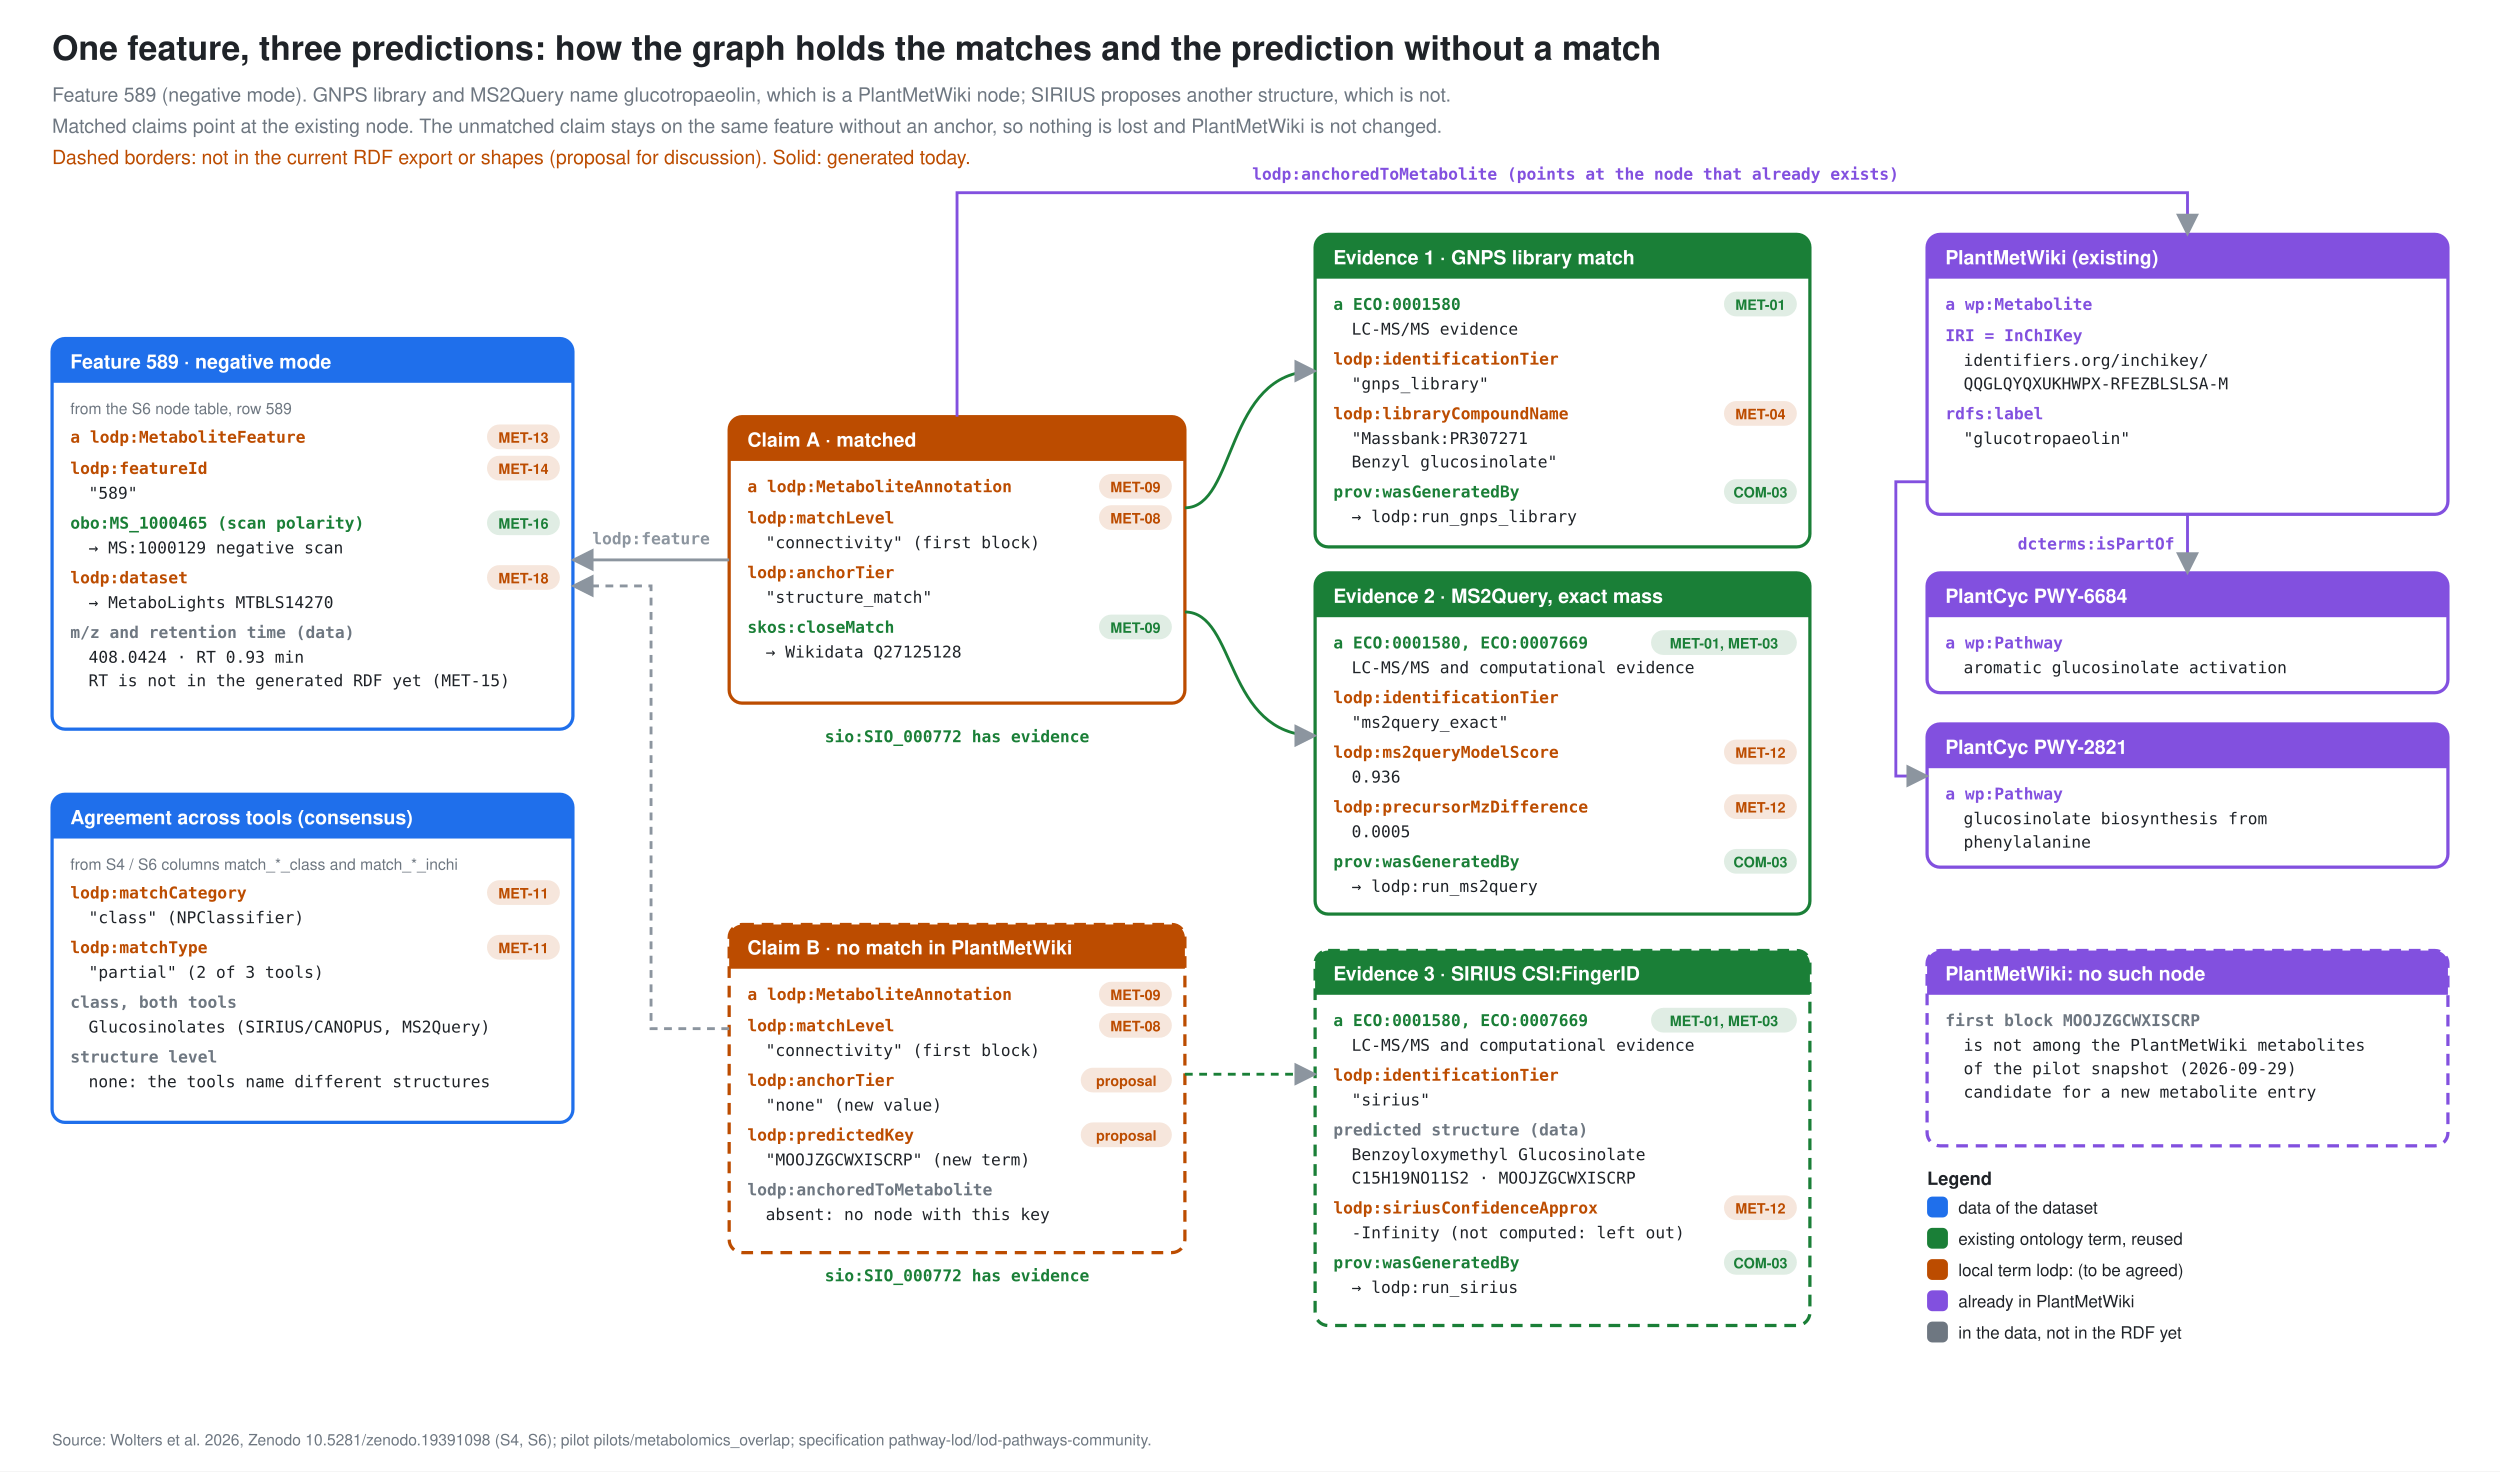
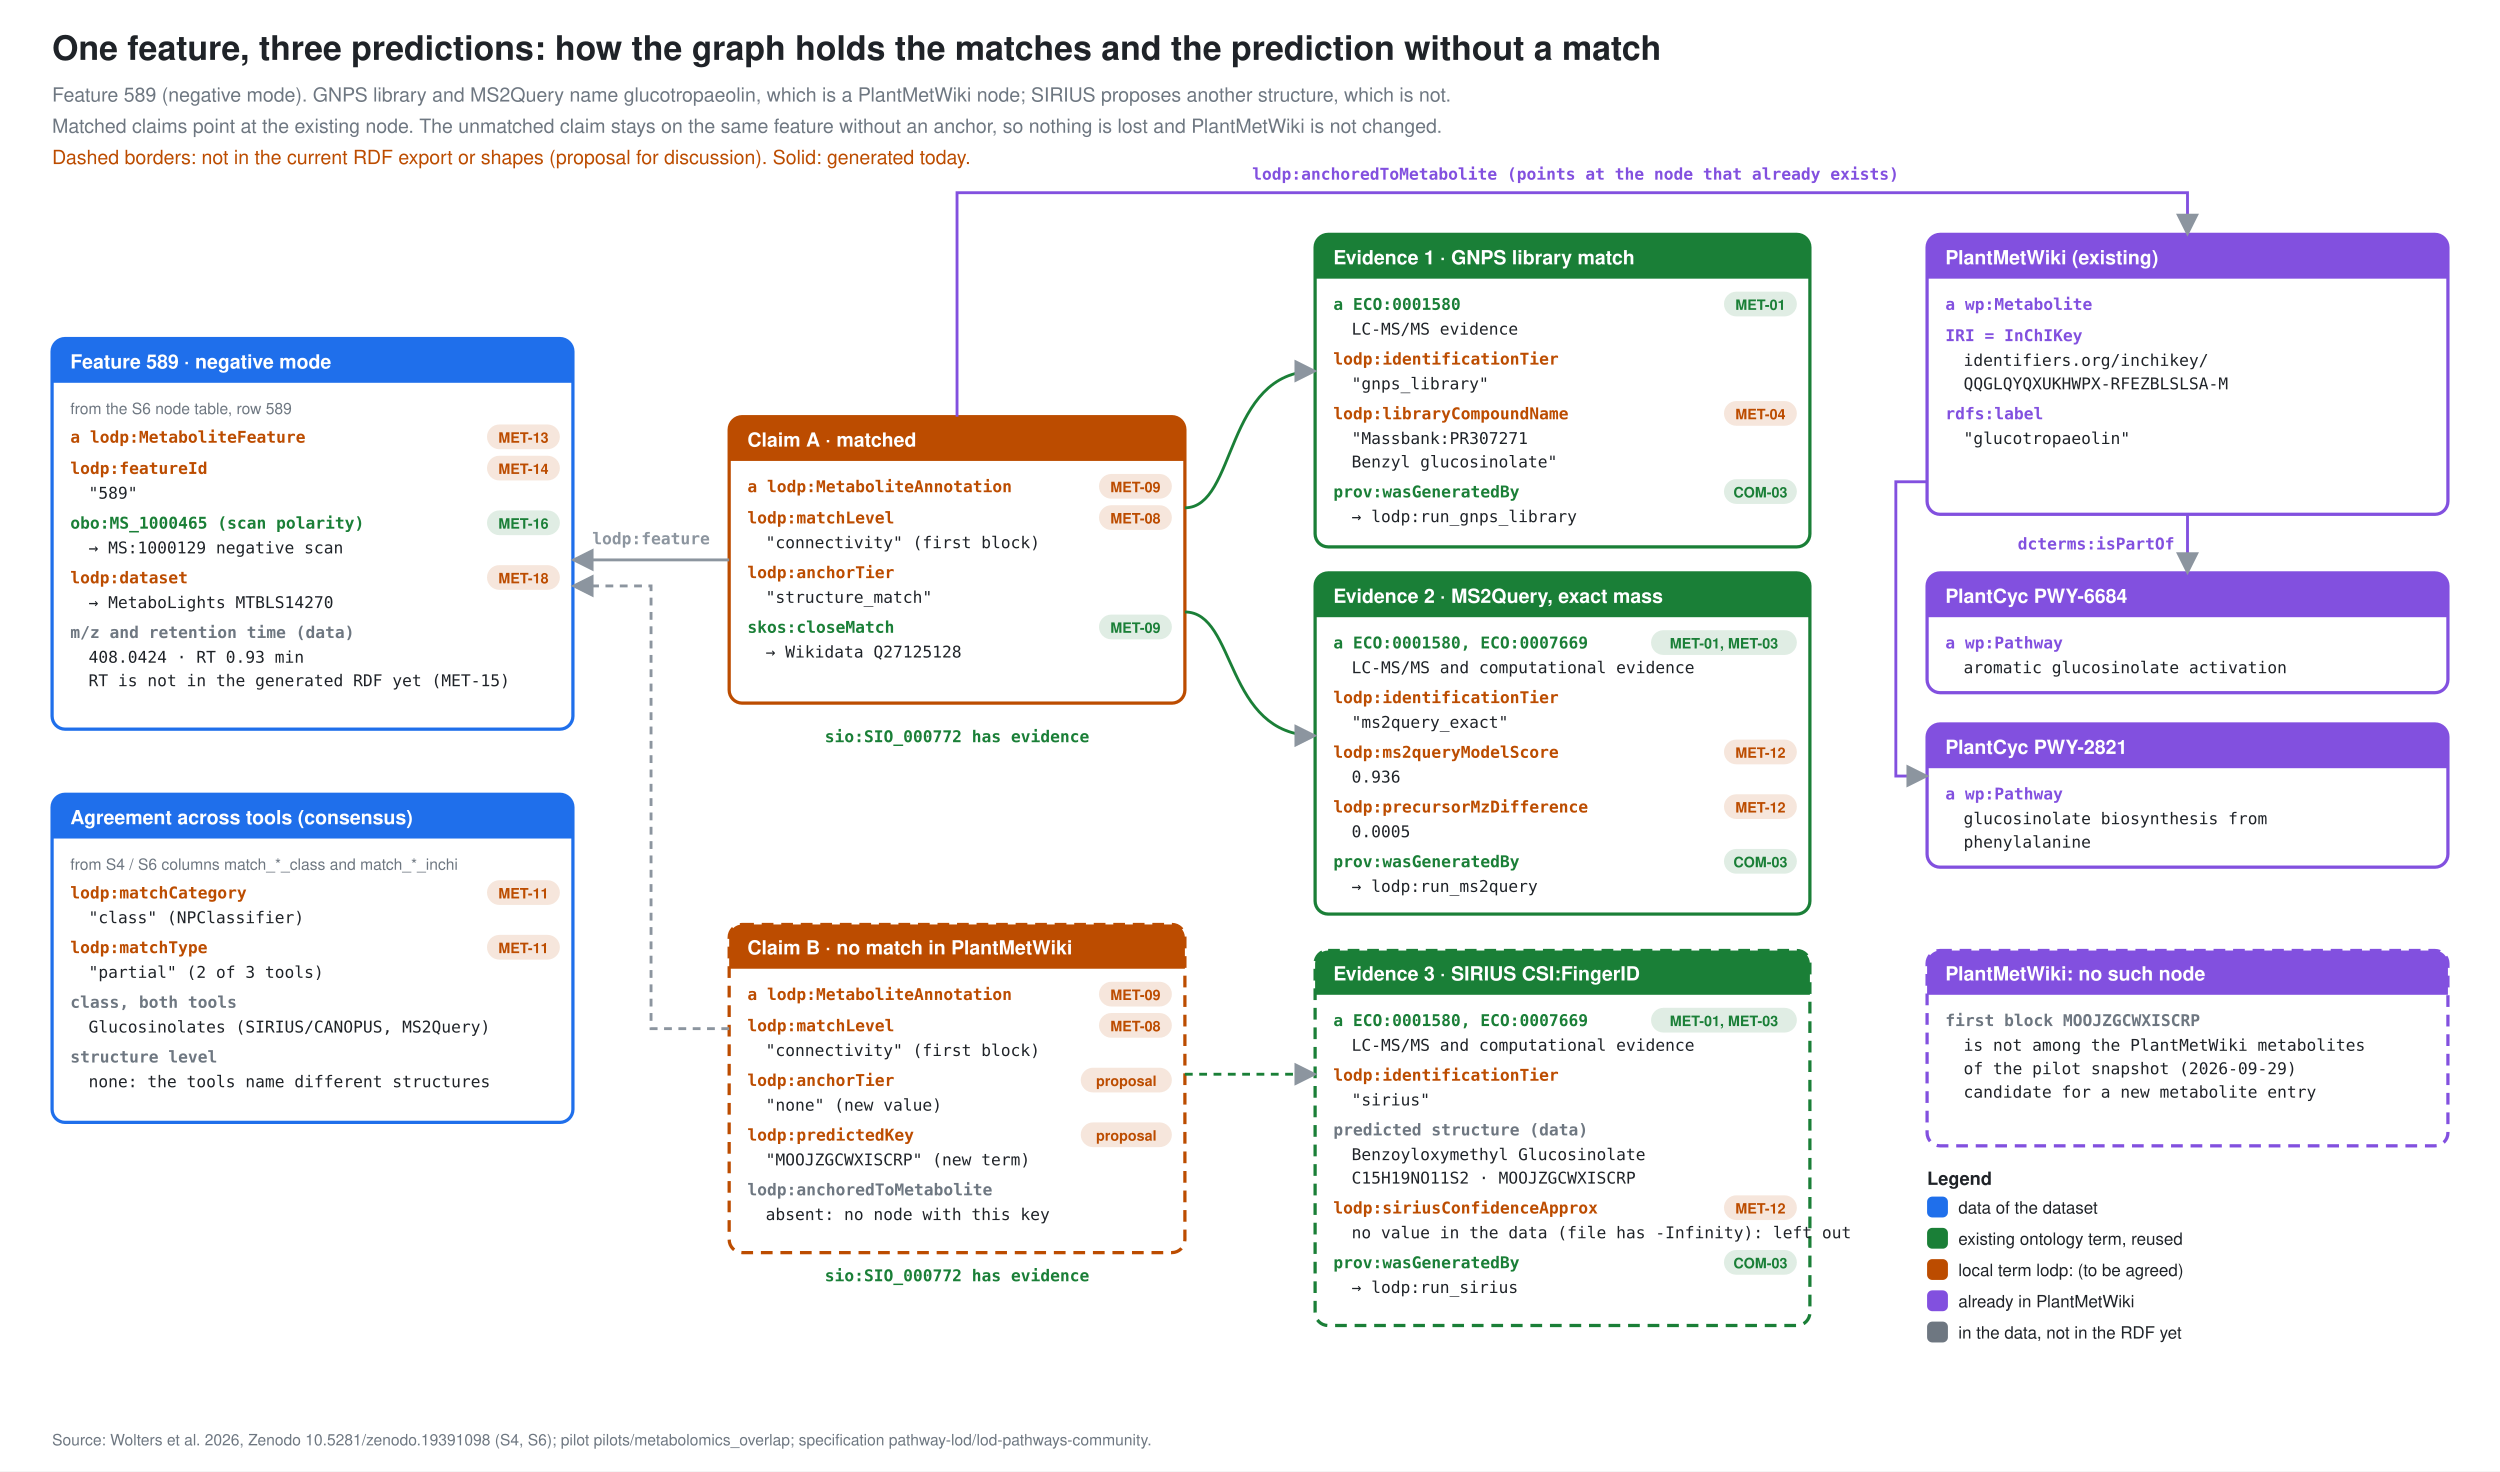
<svg xmlns="http://www.w3.org/2000/svg" viewBox="0 0 1920 1130" width="1920" height="1130">
  <rect width="100%" height="100%" fill="#ffffff" />
  <defs>
    <marker id="a" viewBox="0 0 10 10" refX="9" refY="5" markerWidth="8" markerHeight="8" orient="auto">
      <path d="M0,0 L10,5 L0,10 z" fill="#8c959f" />
    </marker>
  </defs>
  <text x="40" y="46" font-family="system-ui, -apple-system, 'Segoe UI', Helvetica, Arial, sans-serif" font-size="26" font-weight="700" fill="#1f2328" text-anchor="start">One feature, three predictions: how the graph holds the matches and the prediction without a match</text>
  <text x="40" y="78" font-family="system-ui, -apple-system, 'Segoe UI', Helvetica, Arial, sans-serif" font-size="15" font-weight="normal" fill="#6e7781" text-anchor="start">Feature 589 (negative mode). GNPS library and MS2Query name glucotropaeolin, which is a PlantMetWiki node; SIRIUS proposes another structure, which is not.</text>
  <text x="40" y="102" font-family="system-ui, -apple-system, 'Segoe UI', Helvetica, Arial, sans-serif" font-size="15" font-weight="normal" fill="#6e7781" text-anchor="start">Matched claims point at the existing node. The unmatched claim stays on the same feature without an anchor, so nothing is lost and PlantMetWiki is not changed.</text>
  <text x="40" y="126" font-family="system-ui, -apple-system, 'Segoe UI', Helvetica, Arial, sans-serif" font-size="15" font-weight="normal" fill="#bc4c00" text-anchor="start">Dashed borders: not in the current RDF export or shapes (proposal for discussion). Solid: generated today.</text>
  <rect x="40" y="260" width="400" height="300" rx="10" fill="#ffffff" stroke="#1f6feb" stroke-width="2.5" />
  <path d="M40,270 a10,10 0 0 1 10,-10 h380 a10,10 0 0 1 10,10 v24 h-400 z" fill="#1f6feb" />
  <text x="54" y="283" font-family="system-ui, -apple-system, 'Segoe UI', Helvetica, Arial, sans-serif" font-size="15" font-weight="600" fill="#fff" text-anchor="start">Feature 589 · negative mode</text>
  <text x="54" y="318" font-family="system-ui, -apple-system, 'Segoe UI', Helvetica, Arial, sans-serif" font-size="12" font-weight="normal" fill="#6e7781" text-anchor="start">from the S6 node table, row 589</text>
  <text x="54" y="340" font-family="ui-monospace, SFMono-Regular, Menlo, Consolas, monospace" font-size="12.5" font-weight="600" fill="#bc4c00" text-anchor="start">a lodp:MetaboliteFeature</text>
  <rect x="374" y="326" width="56" height="19" rx="9.5" fill="#bc4c00" opacity="0.14" />
  <text x="402.0" y="340" font-family="system-ui, -apple-system, 'Segoe UI', Helvetica, Arial, sans-serif" font-size="11" font-weight="600" fill="#bc4c00" text-anchor="middle">MET-13</text>
  <text x="54" y="364" font-family="ui-monospace, SFMono-Regular, Menlo, Consolas, monospace" font-size="12.5" font-weight="600" fill="#bc4c00" text-anchor="start">lodp:featureId</text>
  <rect x="374" y="350" width="56" height="19" rx="9.5" fill="#bc4c00" opacity="0.14" />
  <text x="402.0" y="364" font-family="system-ui, -apple-system, 'Segoe UI', Helvetica, Arial, sans-serif" font-size="11" font-weight="600" fill="#bc4c00" text-anchor="middle">MET-14</text>
  <text x="68" y="383" font-family="ui-monospace, SFMono-Regular, Menlo, Consolas, monospace" font-size="12.5" font-weight="normal" fill="#1f2328" text-anchor="start">"589"</text>
  <text x="54" y="406" font-family="ui-monospace, SFMono-Regular, Menlo, Consolas, monospace" font-size="12.5" font-weight="600" fill="#1a7f37" text-anchor="start">obo:MS_1000465 (scan polarity)</text>
  <rect x="374" y="392" width="56" height="19" rx="9.5" fill="#1a7f37" opacity="0.14" />
  <text x="402.0" y="406" font-family="system-ui, -apple-system, 'Segoe UI', Helvetica, Arial, sans-serif" font-size="11" font-weight="600" fill="#1a7f37" text-anchor="middle">MET-16</text>
  <text x="68" y="425" font-family="ui-monospace, SFMono-Regular, Menlo, Consolas, monospace" font-size="12.5" font-weight="normal" fill="#1f2328" text-anchor="start">→ MS:1000129 negative scan</text>
  <text x="54" y="448" font-family="ui-monospace, SFMono-Regular, Menlo, Consolas, monospace" font-size="12.5" font-weight="600" fill="#bc4c00" text-anchor="start">lodp:dataset</text>
  <rect x="374" y="434" width="56" height="19" rx="9.5" fill="#bc4c00" opacity="0.14" />
  <text x="402.0" y="448" font-family="system-ui, -apple-system, 'Segoe UI', Helvetica, Arial, sans-serif" font-size="11" font-weight="600" fill="#bc4c00" text-anchor="middle">MET-18</text>
  <text x="68" y="467" font-family="ui-monospace, SFMono-Regular, Menlo, Consolas, monospace" font-size="12.5" font-weight="normal" fill="#1f2328" text-anchor="start">→ MetaboLights MTBLS14270</text>
  <text x="54" y="490" font-family="ui-monospace, SFMono-Regular, Menlo, Consolas, monospace" font-size="12.5" font-weight="600" fill="#6e7781" text-anchor="start">m/z and retention time (data)</text>
  <text x="68" y="509" font-family="ui-monospace, SFMono-Regular, Menlo, Consolas, monospace" font-size="12.5" font-weight="normal" fill="#1f2328" text-anchor="start">408.0424   ·   RT 0.93 min</text>
  <text x="68" y="527" font-family="ui-monospace, SFMono-Regular, Menlo, Consolas, monospace" font-size="12.5" font-weight="normal" fill="#1f2328" text-anchor="start">RT is not in the generated RDF yet (MET-15)</text>
  <rect x="560" y="320" width="350" height="220" rx="10" fill="#ffffff" stroke="#bc4c00" stroke-width="2.5" />
  <path d="M560,330 a10,10 0 0 1 10,-10 h330 a10,10 0 0 1 10,10 v24 h-350 z" fill="#bc4c00" />
  <text x="574" y="343" font-family="system-ui, -apple-system, 'Segoe UI', Helvetica, Arial, sans-serif" font-size="15" font-weight="600" fill="#fff" text-anchor="start">Claim A · matched</text>
  <text x="574" y="378" font-family="ui-monospace, SFMono-Regular, Menlo, Consolas, monospace" font-size="12.5" font-weight="600" fill="#bc4c00" text-anchor="start">a lodp:MetaboliteAnnotation</text>
  <rect x="844" y="364" width="56" height="19" rx="9.5" fill="#bc4c00" opacity="0.14" />
  <text x="872.0" y="378" font-family="system-ui, -apple-system, 'Segoe UI', Helvetica, Arial, sans-serif" font-size="11" font-weight="600" fill="#bc4c00" text-anchor="middle">MET-09</text>
  <text x="574" y="402" font-family="ui-monospace, SFMono-Regular, Menlo, Consolas, monospace" font-size="12.5" font-weight="600" fill="#bc4c00" text-anchor="start">lodp:matchLevel</text>
  <rect x="844" y="388" width="56" height="19" rx="9.5" fill="#bc4c00" opacity="0.14" />
  <text x="872.0" y="402" font-family="system-ui, -apple-system, 'Segoe UI', Helvetica, Arial, sans-serif" font-size="11" font-weight="600" fill="#bc4c00" text-anchor="middle">MET-08</text>
  <text x="588" y="421" font-family="ui-monospace, SFMono-Regular, Menlo, Consolas, monospace" font-size="12.5" font-weight="normal" fill="#1f2328" text-anchor="start">"connectivity" (first block)</text>
  <text x="574" y="444" font-family="ui-monospace, SFMono-Regular, Menlo, Consolas, monospace" font-size="12.5" font-weight="600" fill="#bc4c00" text-anchor="start">lodp:anchorTier</text>
  <text x="588" y="463" font-family="ui-monospace, SFMono-Regular, Menlo, Consolas, monospace" font-size="12.5" font-weight="normal" fill="#1f2328" text-anchor="start">"structure_match"</text>
  <text x="574" y="486" font-family="ui-monospace, SFMono-Regular, Menlo, Consolas, monospace" font-size="12.5" font-weight="600" fill="#1a7f37" text-anchor="start">skos:closeMatch</text>
  <rect x="844" y="472" width="56" height="19" rx="9.5" fill="#1a7f37" opacity="0.14" />
  <text x="872.0" y="486" font-family="system-ui, -apple-system, 'Segoe UI', Helvetica, Arial, sans-serif" font-size="11" font-weight="600" fill="#1a7f37" text-anchor="middle">MET-09</text>
  <text x="588" y="505" font-family="ui-monospace, SFMono-Regular, Menlo, Consolas, monospace" font-size="12.5" font-weight="normal" fill="#1f2328" text-anchor="start">→ Wikidata Q27125128</text>
  <path d="M560,430 L440,430" fill="none" stroke="#8c959f" stroke-width="2.2" marker-end="url(#a)" />
  <text x="500" y="418" font-family="ui-monospace, SFMono-Regular, Menlo, Consolas, monospace" font-size="12.5" font-weight="600" fill="#8c959f" text-anchor="middle">lodp:feature</text>
  <rect x="1010" y="180" width="380" height="240" rx="10" fill="#ffffff" stroke="#1a7f37" stroke-width="2.5" />
  <path d="M1010,190 a10,10 0 0 1 10,-10 h360 a10,10 0 0 1 10,10 v24 h-380 z" fill="#1a7f37" />
  <text x="1024" y="203" font-family="system-ui, -apple-system, 'Segoe UI', Helvetica, Arial, sans-serif" font-size="15" font-weight="600" fill="#fff" text-anchor="start">Evidence 1 · GNPS library match</text>
  <text x="1024" y="238" font-family="ui-monospace, SFMono-Regular, Menlo, Consolas, monospace" font-size="12.5" font-weight="600" fill="#1a7f37" text-anchor="start">a ECO:0001580</text>
  <rect x="1324" y="224" width="56" height="19" rx="9.5" fill="#1a7f37" opacity="0.14" />
  <text x="1352.0" y="238" font-family="system-ui, -apple-system, 'Segoe UI', Helvetica, Arial, sans-serif" font-size="11" font-weight="600" fill="#1a7f37" text-anchor="middle">MET-01</text>
  <text x="1038" y="257" font-family="ui-monospace, SFMono-Regular, Menlo, Consolas, monospace" font-size="12.5" font-weight="normal" fill="#1f2328" text-anchor="start">LC-MS/MS evidence</text>
  <text x="1024" y="280" font-family="ui-monospace, SFMono-Regular, Menlo, Consolas, monospace" font-size="12.5" font-weight="600" fill="#bc4c00" text-anchor="start">lodp:identificationTier</text>
  <text x="1038" y="299" font-family="ui-monospace, SFMono-Regular, Menlo, Consolas, monospace" font-size="12.5" font-weight="normal" fill="#1f2328" text-anchor="start">"gnps_library"</text>
  <text x="1024" y="322" font-family="ui-monospace, SFMono-Regular, Menlo, Consolas, monospace" font-size="12.5" font-weight="600" fill="#bc4c00" text-anchor="start">lodp:libraryCompoundName</text>
  <rect x="1324" y="308" width="56" height="19" rx="9.5" fill="#bc4c00" opacity="0.14" />
  <text x="1352.0" y="322" font-family="system-ui, -apple-system, 'Segoe UI', Helvetica, Arial, sans-serif" font-size="11" font-weight="600" fill="#bc4c00" text-anchor="middle">MET-04</text>
  <text x="1038" y="341" font-family="ui-monospace, SFMono-Regular, Menlo, Consolas, monospace" font-size="12.5" font-weight="normal" fill="#1f2328" text-anchor="start">"Massbank:PR307271</text>
  <text x="1038" y="359" font-family="ui-monospace, SFMono-Regular, Menlo, Consolas, monospace" font-size="12.5" font-weight="normal" fill="#1f2328" text-anchor="start">Benzyl glucosinolate"</text>
  <text x="1024" y="382" font-family="ui-monospace, SFMono-Regular, Menlo, Consolas, monospace" font-size="12.5" font-weight="600" fill="#1a7f37" text-anchor="start">prov:wasGeneratedBy</text>
  <rect x="1324" y="368" width="56" height="19" rx="9.5" fill="#1a7f37" opacity="0.14" />
  <text x="1352.0" y="382" font-family="system-ui, -apple-system, 'Segoe UI', Helvetica, Arial, sans-serif" font-size="11" font-weight="600" fill="#1a7f37" text-anchor="middle">COM-03</text>
  <text x="1038" y="401" font-family="ui-monospace, SFMono-Regular, Menlo, Consolas, monospace" font-size="12.5" font-weight="normal" fill="#1f2328" text-anchor="start">→ lodp:run_gnps_library</text>
  <rect x="1010" y="440" width="380" height="262" rx="10" fill="#ffffff" stroke="#1a7f37" stroke-width="2.5" />
  <path d="M1010,450 a10,10 0 0 1 10,-10 h360 a10,10 0 0 1 10,10 v24 h-380 z" fill="#1a7f37" />
  <text x="1024" y="463" font-family="system-ui, -apple-system, 'Segoe UI', Helvetica, Arial, sans-serif" font-size="15" font-weight="600" fill="#fff" text-anchor="start">Evidence 2 · MS2Query, exact mass</text>
  <text x="1024" y="498" font-family="ui-monospace, SFMono-Regular, Menlo, Consolas, monospace" font-size="12.5" font-weight="600" fill="#1a7f37" text-anchor="start">a ECO:0001580, ECO:0007669</text>
  <rect x="1268" y="484" width="112" height="19" rx="9.5" fill="#1a7f37" opacity="0.14" />
  <text x="1324.0" y="498" font-family="system-ui, -apple-system, 'Segoe UI', Helvetica, Arial, sans-serif" font-size="11" font-weight="600" fill="#1a7f37" text-anchor="middle">MET-01, MET-03</text>
  <text x="1038" y="517" font-family="ui-monospace, SFMono-Regular, Menlo, Consolas, monospace" font-size="12.5" font-weight="normal" fill="#1f2328" text-anchor="start">LC-MS/MS and computational evidence</text>
  <text x="1024" y="540" font-family="ui-monospace, SFMono-Regular, Menlo, Consolas, monospace" font-size="12.5" font-weight="600" fill="#bc4c00" text-anchor="start">lodp:identificationTier</text>
  <text x="1038" y="559" font-family="ui-monospace, SFMono-Regular, Menlo, Consolas, monospace" font-size="12.5" font-weight="normal" fill="#1f2328" text-anchor="start">"ms2query_exact"</text>
  <text x="1024" y="582" font-family="ui-monospace, SFMono-Regular, Menlo, Consolas, monospace" font-size="12.5" font-weight="600" fill="#bc4c00" text-anchor="start">lodp:ms2queryModelScore</text>
  <rect x="1324" y="568" width="56" height="19" rx="9.5" fill="#bc4c00" opacity="0.14" />
  <text x="1352.0" y="582" font-family="system-ui, -apple-system, 'Segoe UI', Helvetica, Arial, sans-serif" font-size="11" font-weight="600" fill="#bc4c00" text-anchor="middle">MET-12</text>
  <text x="1038" y="601" font-family="ui-monospace, SFMono-Regular, Menlo, Consolas, monospace" font-size="12.5" font-weight="normal" fill="#1f2328" text-anchor="start">0.936</text>
  <text x="1024" y="624" font-family="ui-monospace, SFMono-Regular, Menlo, Consolas, monospace" font-size="12.5" font-weight="600" fill="#bc4c00" text-anchor="start">lodp:precursorMzDifference</text>
  <rect x="1324" y="610" width="56" height="19" rx="9.5" fill="#bc4c00" opacity="0.14" />
  <text x="1352.0" y="624" font-family="system-ui, -apple-system, 'Segoe UI', Helvetica, Arial, sans-serif" font-size="11" font-weight="600" fill="#bc4c00" text-anchor="middle">MET-12</text>
  <text x="1038" y="643" font-family="ui-monospace, SFMono-Regular, Menlo, Consolas, monospace" font-size="12.5" font-weight="normal" fill="#1f2328" text-anchor="start">0.0005</text>
  <text x="1024" y="666" font-family="ui-monospace, SFMono-Regular, Menlo, Consolas, monospace" font-size="12.5" font-weight="600" fill="#1a7f37" text-anchor="start">prov:wasGeneratedBy</text>
  <rect x="1324" y="652" width="56" height="19" rx="9.5" fill="#1a7f37" opacity="0.14" />
  <text x="1352.0" y="666" font-family="system-ui, -apple-system, 'Segoe UI', Helvetica, Arial, sans-serif" font-size="11" font-weight="600" fill="#1a7f37" text-anchor="middle">COM-03</text>
  <text x="1038" y="685" font-family="ui-monospace, SFMono-Regular, Menlo, Consolas, monospace" font-size="12.5" font-weight="normal" fill="#1f2328" text-anchor="start">→ lodp:run_ms2query</text>
  <path d="M910,390 C950,390 940,285 1010,285" fill="none" stroke="#1a7f37" stroke-width="2.2" marker-end="url(#a)" />
  <path d="M910,470 C950,470 940,565 1010,565" fill="none" stroke="#1a7f37" stroke-width="2.2" marker-end="url(#a)" />
  <text x="735" y="570" font-family="ui-monospace, SFMono-Regular, Menlo, Consolas, monospace" font-size="12.5" font-weight="600" fill="#1a7f37" text-anchor="middle">sio:SIO_000772 has evidence</text>
  <rect x="1480" y="180" width="400" height="215" rx="10" fill="#ffffff" stroke="#8250df" stroke-width="2.5" />
  <path d="M1480,190 a10,10 0 0 1 10,-10 h380 a10,10 0 0 1 10,10 v24 h-400 z" fill="#8250df" />
  <text x="1494" y="203" font-family="system-ui, -apple-system, 'Segoe UI', Helvetica, Arial, sans-serif" font-size="15" font-weight="600" fill="#fff" text-anchor="start">PlantMetWiki (existing)</text>
  <text x="1494" y="238" font-family="ui-monospace, SFMono-Regular, Menlo, Consolas, monospace" font-size="12.5" font-weight="600" fill="#8250df" text-anchor="start">a wp:Metabolite</text>
  <text x="1494" y="262" font-family="ui-monospace, SFMono-Regular, Menlo, Consolas, monospace" font-size="12.5" font-weight="600" fill="#8250df" text-anchor="start">IRI = InChIKey</text>
  <text x="1508" y="281" font-family="ui-monospace, SFMono-Regular, Menlo, Consolas, monospace" font-size="12.5" font-weight="normal" fill="#1f2328" text-anchor="start">identifiers.org/inchikey/</text>
  <text x="1508" y="299" font-family="ui-monospace, SFMono-Regular, Menlo, Consolas, monospace" font-size="12.5" font-weight="normal" fill="#1f2328" text-anchor="start">QQGLQYQXUKHWPX-RFEZBLSLSA-M</text>
  <text x="1494" y="322" font-family="ui-monospace, SFMono-Regular, Menlo, Consolas, monospace" font-size="12.5" font-weight="600" fill="#8250df" text-anchor="start">rdfs:label</text>
  <text x="1508" y="341" font-family="ui-monospace, SFMono-Regular, Menlo, Consolas, monospace" font-size="12.5" font-weight="normal" fill="#1f2328" text-anchor="start">"glucotropaeolin"</text>
  <path d="M735,320 L735,148 L1680,148 L1680,180" fill="none" stroke="#8250df" stroke-width="2.2" marker-end="url(#a)" />
  <text x="1210" y="138" font-family="ui-monospace, SFMono-Regular, Menlo, Consolas, monospace" font-size="12.5" font-weight="600" fill="#8250df" text-anchor="middle">lodp:anchoredToMetabolite  (points at the node that already exists)</text>
  <rect x="1480" y="440" width="400" height="92" rx="10" fill="#ffffff" stroke="#8250df" stroke-width="2.5" />
  <path d="M1480,450 a10,10 0 0 1 10,-10 h380 a10,10 0 0 1 10,10 v24 h-400 z" fill="#8250df" />
  <text x="1494" y="463" font-family="system-ui, -apple-system, 'Segoe UI', Helvetica, Arial, sans-serif" font-size="15" font-weight="600" fill="#fff" text-anchor="start">PlantCyc PWY-6684</text>
  <text x="1494" y="498" font-family="ui-monospace, SFMono-Regular, Menlo, Consolas, monospace" font-size="12.5" font-weight="600" fill="#8250df" text-anchor="start">a wp:Pathway</text>
  <text x="1508" y="517" font-family="ui-monospace, SFMono-Regular, Menlo, Consolas, monospace" font-size="12.5" font-weight="normal" fill="#1f2328" text-anchor="start">aromatic glucosinolate activation</text>
  <path d="M1680,395 L1680,440" fill="none" stroke="#8250df" stroke-width="2.2" marker-end="url(#a)" />
  <text x="1670" y="422" font-family="ui-monospace, SFMono-Regular, Menlo, Consolas, monospace" font-size="12.5" font-weight="600" fill="#8250df" text-anchor="end">dcterms:isPartOf</text>
  <rect x="1480" y="556" width="400" height="110" rx="10" fill="#ffffff" stroke="#8250df" stroke-width="2.5" />
  <path d="M1480,566 a10,10 0 0 1 10,-10 h380 a10,10 0 0 1 10,10 v24 h-400 z" fill="#8250df" />
  <text x="1494" y="579" font-family="system-ui, -apple-system, 'Segoe UI', Helvetica, Arial, sans-serif" font-size="15" font-weight="600" fill="#fff" text-anchor="start">PlantCyc PWY-2821</text>
  <text x="1494" y="614" font-family="ui-monospace, SFMono-Regular, Menlo, Consolas, monospace" font-size="12.5" font-weight="600" fill="#8250df" text-anchor="start">a wp:Pathway</text>
  <text x="1508" y="633" font-family="ui-monospace, SFMono-Regular, Menlo, Consolas, monospace" font-size="12.5" font-weight="normal" fill="#1f2328" text-anchor="start">glucosinolate biosynthesis from</text>
  <text x="1508" y="651" font-family="ui-monospace, SFMono-Regular, Menlo, Consolas, monospace" font-size="12.5" font-weight="normal" fill="#1f2328" text-anchor="start">phenylalanine</text>
  <path d="M1480,370 L1456,370 L1456,596 L1480,596" fill="none" stroke="#8250df" stroke-width="2.2" marker-end="url(#a)" />
  <rect x="40" y="610" width="400" height="252" rx="10" fill="#ffffff" stroke="#1f6feb" stroke-width="2.5" />
  <path d="M40,620 a10,10 0 0 1 10,-10 h380 a10,10 0 0 1 10,10 v24 h-400 z" fill="#1f6feb" />
  <text x="54" y="633" font-family="system-ui, -apple-system, 'Segoe UI', Helvetica, Arial, sans-serif" font-size="15" font-weight="600" fill="#fff" text-anchor="start">Agreement across tools (consensus)</text>
  <text x="54" y="668" font-family="system-ui, -apple-system, 'Segoe UI', Helvetica, Arial, sans-serif" font-size="12" font-weight="normal" fill="#6e7781" text-anchor="start">from S4 / S6 columns match_*_class and match_*_inchi</text>
  <text x="54" y="690" font-family="ui-monospace, SFMono-Regular, Menlo, Consolas, monospace" font-size="12.5" font-weight="600" fill="#bc4c00" text-anchor="start">lodp:matchCategory</text>
  <rect x="374" y="676" width="56" height="19" rx="9.5" fill="#bc4c00" opacity="0.14" />
  <text x="402.0" y="690" font-family="system-ui, -apple-system, 'Segoe UI', Helvetica, Arial, sans-serif" font-size="11" font-weight="600" fill="#bc4c00" text-anchor="middle">MET-11</text>
  <text x="68" y="709" font-family="ui-monospace, SFMono-Regular, Menlo, Consolas, monospace" font-size="12.5" font-weight="normal" fill="#1f2328" text-anchor="start">"class"  (NPClassifier)</text>
  <text x="54" y="732" font-family="ui-monospace, SFMono-Regular, Menlo, Consolas, monospace" font-size="12.5" font-weight="600" fill="#bc4c00" text-anchor="start">lodp:matchType</text>
  <rect x="374" y="718" width="56" height="19" rx="9.5" fill="#bc4c00" opacity="0.14" />
  <text x="402.0" y="732" font-family="system-ui, -apple-system, 'Segoe UI', Helvetica, Arial, sans-serif" font-size="11" font-weight="600" fill="#bc4c00" text-anchor="middle">MET-11</text>
  <text x="68" y="751" font-family="ui-monospace, SFMono-Regular, Menlo, Consolas, monospace" font-size="12.5" font-weight="normal" fill="#1f2328" text-anchor="start">"partial"  (2 of 3 tools)</text>
  <text x="54" y="774" font-family="ui-monospace, SFMono-Regular, Menlo, Consolas, monospace" font-size="12.5" font-weight="600" fill="#6e7781" text-anchor="start">class, both tools</text>
  <text x="68" y="793" font-family="ui-monospace, SFMono-Regular, Menlo, Consolas, monospace" font-size="12.5" font-weight="normal" fill="#1f2328" text-anchor="start">Glucosinolates  (SIRIUS/CANOPUS, MS2Query)</text>
  <text x="54" y="816" font-family="ui-monospace, SFMono-Regular, Menlo, Consolas, monospace" font-size="12.5" font-weight="600" fill="#6e7781" text-anchor="start">structure level</text>
  <text x="68" y="835" font-family="ui-monospace, SFMono-Regular, Menlo, Consolas, monospace" font-size="12.5" font-weight="normal" fill="#1f2328" text-anchor="start">none: the tools name different structures</text>
  <rect x="560" y="710" width="350" height="252" rx="10" fill="#ffffff" stroke="#bc4c00" stroke-width="2.5" stroke-dasharray="9 6" />
  <path d="M560,720 a10,10 0 0 1 10,-10 h330 a10,10 0 0 1 10,10 v24 h-350 z" fill="#bc4c00" />
  <text x="574" y="733" font-family="system-ui, -apple-system, 'Segoe UI', Helvetica, Arial, sans-serif" font-size="15" font-weight="600" fill="#fff" text-anchor="start">Claim B · no match in PlantMetWiki</text>
  <text x="574" y="768" font-family="ui-monospace, SFMono-Regular, Menlo, Consolas, monospace" font-size="12.5" font-weight="600" fill="#bc4c00" text-anchor="start">a lodp:MetaboliteAnnotation</text>
  <rect x="844" y="754" width="56" height="19" rx="9.5" fill="#bc4c00" opacity="0.14" />
  <text x="872.0" y="768" font-family="system-ui, -apple-system, 'Segoe UI', Helvetica, Arial, sans-serif" font-size="11" font-weight="600" fill="#bc4c00" text-anchor="middle">MET-09</text>
  <text x="574" y="792" font-family="ui-monospace, SFMono-Regular, Menlo, Consolas, monospace" font-size="12.5" font-weight="600" fill="#bc4c00" text-anchor="start">lodp:matchLevel</text>
  <rect x="844" y="778" width="56" height="19" rx="9.5" fill="#bc4c00" opacity="0.14" />
  <text x="872.0" y="792" font-family="system-ui, -apple-system, 'Segoe UI', Helvetica, Arial, sans-serif" font-size="11" font-weight="600" fill="#bc4c00" text-anchor="middle">MET-08</text>
  <text x="588" y="811" font-family="ui-monospace, SFMono-Regular, Menlo, Consolas, monospace" font-size="12.5" font-weight="normal" fill="#1f2328" text-anchor="start">"connectivity" (first block)</text>
  <text x="574" y="834" font-family="ui-monospace, SFMono-Regular, Menlo, Consolas, monospace" font-size="12.5" font-weight="600" fill="#bc4c00" text-anchor="start">lodp:anchorTier</text>
  <rect x="830" y="820" width="70" height="19" rx="9.5" fill="#bc4c00" opacity="0.14" />
  <text x="865.0" y="834" font-family="system-ui, -apple-system, 'Segoe UI', Helvetica, Arial, sans-serif" font-size="11" font-weight="600" fill="#bc4c00" text-anchor="middle">proposal</text>
  <text x="588" y="853" font-family="ui-monospace, SFMono-Regular, Menlo, Consolas, monospace" font-size="12.5" font-weight="normal" fill="#1f2328" text-anchor="start">"none"   (new value)</text>
  <text x="574" y="876" font-family="ui-monospace, SFMono-Regular, Menlo, Consolas, monospace" font-size="12.5" font-weight="600" fill="#bc4c00" text-anchor="start">lodp:predictedKey</text>
  <rect x="830" y="862" width="70" height="19" rx="9.5" fill="#bc4c00" opacity="0.14" />
  <text x="865.0" y="876" font-family="system-ui, -apple-system, 'Segoe UI', Helvetica, Arial, sans-serif" font-size="11" font-weight="600" fill="#bc4c00" text-anchor="middle">proposal</text>
  <text x="588" y="895" font-family="ui-monospace, SFMono-Regular, Menlo, Consolas, monospace" font-size="12.5" font-weight="normal" fill="#1f2328" text-anchor="start">"MOOJZGCWXISCRP"   (new term)</text>
  <text x="574" y="918" font-family="ui-monospace, SFMono-Regular, Menlo, Consolas, monospace" font-size="12.5" font-weight="600" fill="#6e7781" text-anchor="start">lodp:anchoredToMetabolite</text>
  <text x="588" y="937" font-family="ui-monospace, SFMono-Regular, Menlo, Consolas, monospace" font-size="12.5" font-weight="normal" fill="#1f2328" text-anchor="start">absent: no node with this key</text>
  <path d="M560,790 L500,790 L500,450 L440,450" fill="none" stroke="#8c959f" stroke-width="2.2" marker-end="url(#a)" stroke-dasharray="6 5" />
  <rect x="1010" y="730" width="380" height="288" rx="10" fill="#ffffff" stroke="#1a7f37" stroke-width="2.5" stroke-dasharray="9 6" />
  <path d="M1010,740 a10,10 0 0 1 10,-10 h360 a10,10 0 0 1 10,10 v24 h-380 z" fill="#1a7f37" />
  <text x="1024" y="753" font-family="system-ui, -apple-system, 'Segoe UI', Helvetica, Arial, sans-serif" font-size="15" font-weight="600" fill="#fff" text-anchor="start">Evidence 3 · SIRIUS CSI:FingerID</text>
  <text x="1024" y="788" font-family="ui-monospace, SFMono-Regular, Menlo, Consolas, monospace" font-size="12.5" font-weight="600" fill="#1a7f37" text-anchor="start">a ECO:0001580, ECO:0007669</text>
  <rect x="1268" y="774" width="112" height="19" rx="9.5" fill="#1a7f37" opacity="0.14" />
  <text x="1324.0" y="788" font-family="system-ui, -apple-system, 'Segoe UI', Helvetica, Arial, sans-serif" font-size="11" font-weight="600" fill="#1a7f37" text-anchor="middle">MET-01, MET-03</text>
  <text x="1038" y="807" font-family="ui-monospace, SFMono-Regular, Menlo, Consolas, monospace" font-size="12.5" font-weight="normal" fill="#1f2328" text-anchor="start">LC-MS/MS and computational evidence</text>
  <text x="1024" y="830" font-family="ui-monospace, SFMono-Regular, Menlo, Consolas, monospace" font-size="12.5" font-weight="600" fill="#bc4c00" text-anchor="start">lodp:identificationTier</text>
  <text x="1038" y="849" font-family="ui-monospace, SFMono-Regular, Menlo, Consolas, monospace" font-size="12.5" font-weight="normal" fill="#1f2328" text-anchor="start">"sirius"</text>
  <text x="1024" y="872" font-family="ui-monospace, SFMono-Regular, Menlo, Consolas, monospace" font-size="12.5" font-weight="600" fill="#6e7781" text-anchor="start">predicted structure (data)</text>
  <text x="1038" y="891" font-family="ui-monospace, SFMono-Regular, Menlo, Consolas, monospace" font-size="12.5" font-weight="normal" fill="#1f2328" text-anchor="start">Benzoyloxymethyl Glucosinolate</text>
  <text x="1038" y="909" font-family="ui-monospace, SFMono-Regular, Menlo, Consolas, monospace" font-size="12.5" font-weight="normal" fill="#1f2328" text-anchor="start">C15H19NO11S2  ·  MOOJZGCWXISCRP</text>
  <text x="1024" y="932" font-family="ui-monospace, SFMono-Regular, Menlo, Consolas, monospace" font-size="12.5" font-weight="600" fill="#bc4c00" text-anchor="start">lodp:siriusConfidenceApprox</text>
  <rect x="1324" y="918" width="56" height="19" rx="9.5" fill="#bc4c00" opacity="0.14" />
  <text x="1352.0" y="932" font-family="system-ui, -apple-system, 'Segoe UI', Helvetica, Arial, sans-serif" font-size="11" font-weight="600" fill="#bc4c00" text-anchor="middle">MET-12</text>
-   <text x="1038" y="951" font-family="ui-monospace, SFMono-Regular, Menlo, Consolas, monospace" font-size="12.5" font-weight="normal" fill="#1f2328" text-anchor="start">-Infinity  (not computed: left out)</text>
+   <text x="1038" y="951" font-family="ui-monospace, SFMono-Regular, Menlo, Consolas, monospace" font-size="12.5" font-weight="normal" fill="#1f2328" text-anchor="start">no value in the data (file has -Infinity): left out</text>
  <text x="1024" y="974" font-family="ui-monospace, SFMono-Regular, Menlo, Consolas, monospace" font-size="12.5" font-weight="600" fill="#1a7f37" text-anchor="start">prov:wasGeneratedBy</text>
  <rect x="1324" y="960" width="56" height="19" rx="9.5" fill="#1a7f37" opacity="0.14" />
  <text x="1352.0" y="974" font-family="system-ui, -apple-system, 'Segoe UI', Helvetica, Arial, sans-serif" font-size="11" font-weight="600" fill="#1a7f37" text-anchor="middle">COM-03</text>
  <text x="1038" y="993" font-family="ui-monospace, SFMono-Regular, Menlo, Consolas, monospace" font-size="12.5" font-weight="normal" fill="#1f2328" text-anchor="start">→ lodp:run_sirius</text>
  <path d="M910,825 C950,825 960,825 1010,825" fill="none" stroke="#1a7f37" stroke-width="2.2" marker-end="url(#a)" stroke-dasharray="6 5" />
  <text x="735" y="984" font-family="ui-monospace, SFMono-Regular, Menlo, Consolas, monospace" font-size="12.5" font-weight="600" fill="#1a7f37" text-anchor="middle">sio:SIO_000772 has evidence</text>
  <rect x="1480" y="730" width="400" height="150" rx="10" fill="#ffffff" stroke="#8250df" stroke-width="2.5" stroke-dasharray="9 6" />
  <path d="M1480,740 a10,10 0 0 1 10,-10 h380 a10,10 0 0 1 10,10 v24 h-400 z" fill="#8250df" />
  <text x="1494" y="753" font-family="system-ui, -apple-system, 'Segoe UI', Helvetica, Arial, sans-serif" font-size="15" font-weight="600" fill="#fff" text-anchor="start">PlantMetWiki: no such node</text>
  <text x="1494" y="788" font-family="ui-monospace, SFMono-Regular, Menlo, Consolas, monospace" font-size="12.5" font-weight="600" fill="#6e7781" text-anchor="start">first block MOOJZGCWXISCRP</text>
  <text x="1508" y="807" font-family="ui-monospace, SFMono-Regular, Menlo, Consolas, monospace" font-size="12.5" font-weight="normal" fill="#1f2328" text-anchor="start">is not among the PlantMetWiki metabolites</text>
  <text x="1508" y="825" font-family="ui-monospace, SFMono-Regular, Menlo, Consolas, monospace" font-size="12.5" font-weight="normal" fill="#1f2328" text-anchor="start">of the pilot snapshot (2026-09-29)</text>
  <text x="1508" y="843" font-family="ui-monospace, SFMono-Regular, Menlo, Consolas, monospace" font-size="12.5" font-weight="normal" fill="#1f2328" text-anchor="start">candidate for a new metabolite entry</text>
  <text x="1480" y="910" font-family="system-ui, -apple-system, 'Segoe UI', Helvetica, Arial, sans-serif" font-size="14" font-weight="700" fill="#1f2328" text-anchor="start">Legend</text>
  <rect x="1480" y="919" width="16" height="16" rx="4" fill="#1f6feb" />
  <text x="1504" y="932" font-family="system-ui, -apple-system, 'Segoe UI', Helvetica, Arial, sans-serif" font-size="13" font-weight="normal" fill="#1f2328" text-anchor="start">data of the dataset</text>
  <rect x="1480" y="943" width="16" height="16" rx="4" fill="#1a7f37" />
  <text x="1504" y="956" font-family="system-ui, -apple-system, 'Segoe UI', Helvetica, Arial, sans-serif" font-size="13" font-weight="normal" fill="#1f2328" text-anchor="start">existing ontology term, reused</text>
  <rect x="1480" y="967" width="16" height="16" rx="4" fill="#bc4c00" />
  <text x="1504" y="980" font-family="system-ui, -apple-system, 'Segoe UI', Helvetica, Arial, sans-serif" font-size="13" font-weight="normal" fill="#1f2328" text-anchor="start">local term lodp: (to be agreed)</text>
  <rect x="1480" y="991" width="16" height="16" rx="4" fill="#8250df" />
  <text x="1504" y="1004" font-family="system-ui, -apple-system, 'Segoe UI', Helvetica, Arial, sans-serif" font-size="13" font-weight="normal" fill="#1f2328" text-anchor="start">already in PlantMetWiki</text>
  <rect x="1480" y="1015" width="16" height="16" rx="4" fill="#6e7781" />
  <text x="1504" y="1028" font-family="system-ui, -apple-system, 'Segoe UI', Helvetica, Arial, sans-serif" font-size="13" font-weight="normal" fill="#1f2328" text-anchor="start">in the data, not in the RDF yet</text>
  <text x="40" y="1110" font-family="system-ui, -apple-system, 'Segoe UI', Helvetica, Arial, sans-serif" font-size="12" font-weight="normal" fill="#6e7781" text-anchor="start">Source: Wolters et al. 2026, Zenodo 10.5281/zenodo.19391098 (S4, S6); pilot pilots/metabolomics_overlap; specification pathway-lod/lod-pathways-community.</text>
</svg>
